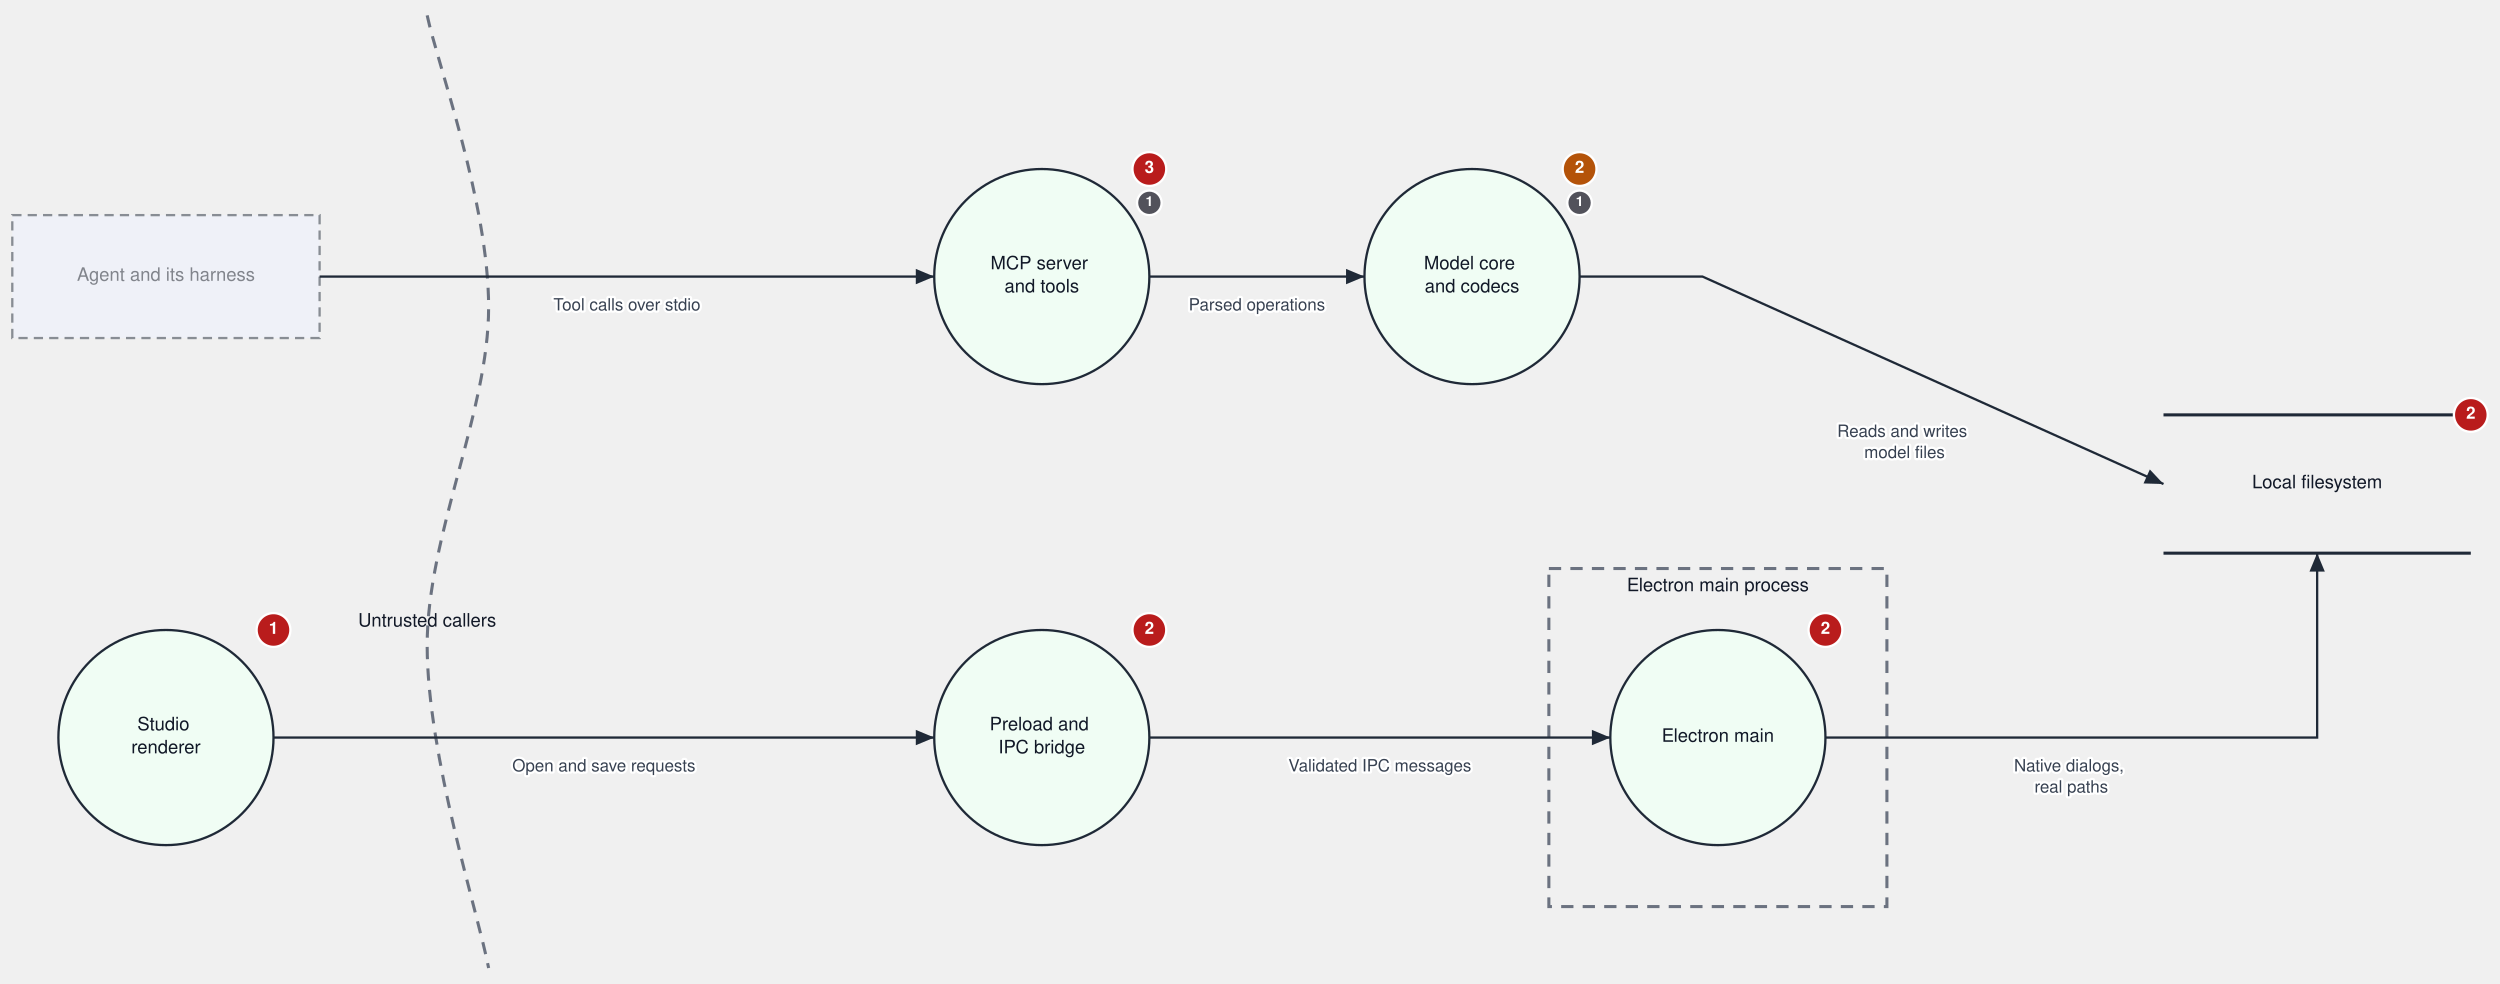
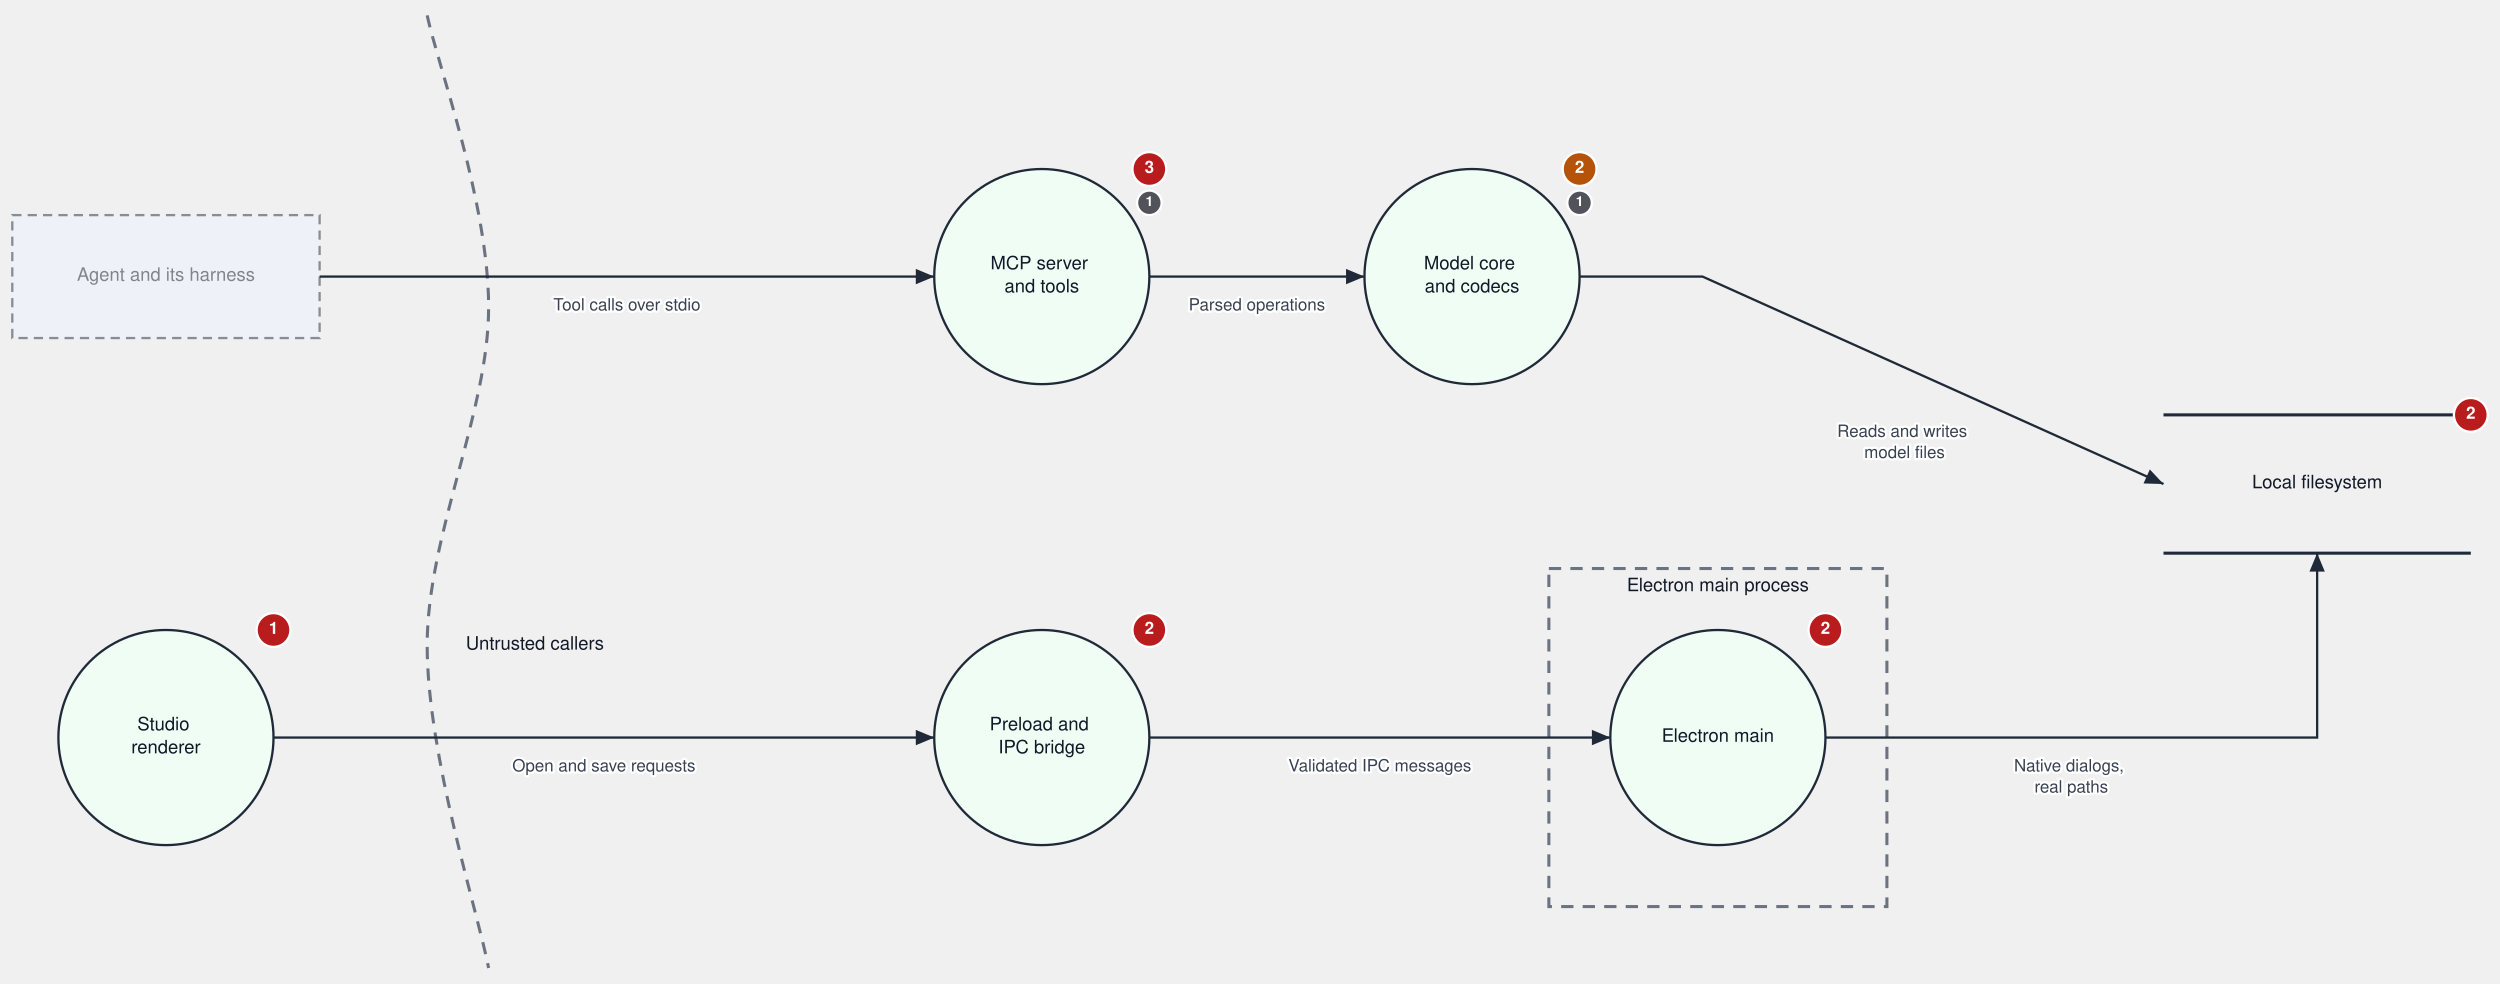
<svg xmlns="http://www.w3.org/2000/svg" viewBox="22 50 1627 640" width="1627" height="640">
  <style>.pn-element {
  font-family: 'Helvetica Neue', Helvetica, Arial, sans-serif;
}
.pn-shape {
  fill: #ffffff;
  stroke: #1f2937;
  stroke-width: 1.5;
}
.pn-actor {
  fill: #eef2ff;
}
.pn-process {
  fill: #f0fdf4;
}
.pn-store {
  fill: none;
  stroke-width: 2;
}
.pn-boundary-box,
.pn-boundary-curve {
  fill: none;
  stroke: #6b7280;
  stroke-width: 2;
  stroke-dasharray: 8 6;
}
.pn-out-of-scope {
  opacity: 0.5;
}
.pn-out-of-scope .pn-shape {
  stroke-dasharray: 6 4;
}
.pn-label {
  fill: #111827;
  font-size: 12px;
  font-weight: 500;
  text-anchor: middle;
  dominant-baseline: central;
}
.pn-note {
  fill: #374151;
  font-size: 12px;
  text-anchor: middle;
  dominant-baseline: central;
}
.pn-flow {
  fill: none;
}
.pn-flow-arrow {
  fill: #1f2937;
  stroke: none;
}
.pn-flow-label {
  fill: #374151;
  font-size: 11px;
  text-anchor: middle;
  dominant-baseline: central;
  paint-order: stroke;
  stroke: #ffffff;
  stroke-width: 3;
  stroke-linejoin: round;
}
.pn-badge {
  stroke: #ffffff;
  stroke-width: 1.5;
}
.pn-badge-count {
  fill: #ffffff;
  stroke: none;
  font-weight: 600;
  text-anchor: middle;
  dominant-baseline: central;
}
.pn-badge-primary .pn-badge-count {
  font-size: 11px;
}
.pn-badge-secondary .pn-badge-count {
  font-size: 9px;
}
.pn-tone-critical {
  fill: #7f1d1d;
}
.pn-tone-high {
  fill: #b91c1c;
}
.pn-tone-medium {
  fill: #b45309;
}
.pn-tone-low {
  fill: #1d4ed8;
}
.pn-tone-neutral {
  fill: #52525b;
}
</style>
  <g transform="translate(298, 58)">
    <g class="pn-element">
      <path class="pn-shape pn-boundary-curve" d="M 2 2 C 8.667 33.667 42 123.667 42 192 C 42 260.333 2 340.333 2 412 C 2 483.667 35.333 587 42 622" />
-       <text class="pn-label" x="2" y="397">
-         <tspan x="2" dy="0">Untrusted callers</tspan>
+       <text class="pn-label" x="72.1" y="412">
+         <tspan x="72.1" dy="0">Untrusted callers</tspan>
      </text>
    </g>
  </g>
  <g transform="translate(1030, 420)">
    <g class="pn-element">
      <rect class="pn-shape pn-boundary-box" width="220" height="220" />
      <text class="pn-label" x="110" y="12">
        <tspan x="110" dy="0">Electron main process</tspan>
      </text>
    </g>
  </g>
  <g transform="translate(30, 190)">
    <g class="pn-element pn-out-of-scope">
      <rect class="pn-shape pn-actor" width="200" height="80" />
      <text class="pn-label" x="100" y="40">
        <tspan x="100" dy="0">Agent and its harness</tspan>
      </text>
    </g>
  </g>
  <g transform="translate(60, 460)">
    <g class="pn-element">
      <circle class="pn-shape pn-process" cx="70" cy="70" r="70" />
      <text class="pn-label" x="70" y="62.5">
        <tspan x="70" dy="0">Studio</tspan>
        <tspan x="70" dy="15">renderer</tspan>
      </text>
      <g class="pn-badge" transform="translate(140, 0)">
        <g class="pn-badge-primary">
          <circle class="pn-tone-high" r="11" />
          <text class="pn-badge-count">1</text>
        </g>
      </g>
    </g>
  </g>
  <g transform="translate(630, 160)">
    <g class="pn-element">
      <circle class="pn-shape pn-process" cx="70" cy="70" r="70" />
      <text class="pn-label" x="70" y="62.5">
        <tspan x="70" dy="0">MCP server</tspan>
        <tspan x="70" dy="15">and tools</tspan>
      </text>
      <g class="pn-badge" transform="translate(140, 0)">
        <g class="pn-badge-primary">
          <circle class="pn-tone-high" r="11" />
          <text class="pn-badge-count">3</text>
        </g>
        <g class="pn-badge-secondary" transform="translate(0, 22)">
          <circle class="pn-tone-neutral" r="8" />
          <text class="pn-badge-count">1</text>
        </g>
      </g>
    </g>
  </g>
  <g transform="translate(910, 160)">
    <g class="pn-element">
      <circle class="pn-shape pn-process" cx="70" cy="70" r="70" />
      <text class="pn-label" x="70" y="62.5">
        <tspan x="70" dy="0">Model core</tspan>
        <tspan x="70" dy="15">and codecs</tspan>
      </text>
      <g class="pn-badge" transform="translate(140, 0)">
        <g class="pn-badge-primary">
          <circle class="pn-tone-medium" r="11" />
          <text class="pn-badge-count">2</text>
        </g>
        <g class="pn-badge-secondary" transform="translate(0, 22)">
          <circle class="pn-tone-neutral" r="8" />
          <text class="pn-badge-count">1</text>
        </g>
      </g>
    </g>
  </g>
  <g transform="translate(630, 460)">
    <g class="pn-element">
      <circle class="pn-shape pn-process" cx="70" cy="70" r="70" />
      <text class="pn-label" x="70" y="62.5">
        <tspan x="70" dy="0">Preload and</tspan>
        <tspan x="70" dy="15">IPC bridge</tspan>
      </text>
      <g class="pn-badge" transform="translate(140, 0)">
        <g class="pn-badge-primary">
          <circle class="pn-tone-high" r="11" />
          <text class="pn-badge-count">2</text>
        </g>
      </g>
    </g>
  </g>
  <g transform="translate(1070, 460)">
    <g class="pn-element">
      <circle class="pn-shape pn-process" cx="70" cy="70" r="70" />
      <text class="pn-label" x="70" y="70">
        <tspan x="70" dy="0">Electron main</tspan>
      </text>
      <g class="pn-badge" transform="translate(140, 0)">
        <g class="pn-badge-primary">
          <circle class="pn-tone-high" r="11" />
          <text class="pn-badge-count">2</text>
        </g>
      </g>
    </g>
  </g>
  <g transform="translate(1430, 320)">
    <g class="pn-element">
      <line class="pn-shape pn-store" x1="0" y1="0" x2="200" y2="0" />
      <line class="pn-shape pn-store" x1="0" y1="90" x2="200" y2="90" />
      <text class="pn-label" x="100" y="45">
        <tspan x="100" dy="0">Local filesystem</tspan>
      </text>
      <g class="pn-badge" transform="translate(200, 0)">
        <g class="pn-badge-primary">
          <circle class="pn-tone-high" r="11" />
          <text class="pn-badge-count">2</text>
        </g>
      </g>
    </g>
  </g>
  <g class="pn-element">
    <path class="pn-shape pn-flow" d="M 230 230 L 630 230" />
    <path class="pn-flow-arrow" d="M 630 230 L 618 235 L 618 225 Z" />
    <text class="pn-flow-label" x="430" y="249.5">
      <tspan x="430" dy="0">Tool calls over stdio</tspan>
    </text>
  </g>
  <g class="pn-element">
    <path class="pn-shape pn-flow" d="M 770 230 L 910 230" />
    <path class="pn-flow-arrow" d="M 910 230 L 898 235 L 898 225 Z" />
    <text class="pn-flow-label" x="840" y="249.5">
      <tspan x="840" dy="0">Parsed operations</tspan>
    </text>
  </g>
  <g class="pn-element">
    <path class="pn-shape pn-flow" d="M 1050 230 L 1130 230 L 1430 365" />
    <path class="pn-flow-arrow" d="M 1430 365 L 1417.005 364.635 L 1421.109 355.516 Z" />
    <text class="pn-flow-label" x="1261.473" y="331.795">
      <tspan x="1261.473" dy="0">Reads and writes</tspan>
      <tspan x="1261.473" dy="13.75">model files</tspan>
    </text>
  </g>
  <g class="pn-element">
    <path class="pn-shape pn-flow" d="M 200 530 L 630 530" />
    <path class="pn-flow-arrow" d="M 630 530 L 618 535 L 618 525 Z" />
    <text class="pn-flow-label" x="415" y="549.5">
      <tspan x="415" dy="0">Open and save requests</tspan>
    </text>
  </g>
  <g class="pn-element">
    <path class="pn-shape pn-flow" d="M 770 530 L 1070 530" />
    <path class="pn-flow-arrow" d="M 1070 530 L 1058 535 L 1058 525 Z" />
    <text class="pn-flow-label" x="920" y="549.5">
      <tspan x="920" dy="0">Validated IPC messages</tspan>
    </text>
  </g>
  <g class="pn-element">
    <path class="pn-shape pn-flow" d="M 1210 530 L 1530 530 L 1530 410" />
    <path class="pn-flow-arrow" d="M 1530 410 L 1535 422 L 1525 422 Z" />
    <text class="pn-flow-label" x="1370" y="549.5">
      <tspan x="1370" dy="0">Native dialogs,</tspan>
      <tspan x="1370" dy="13.75">real paths</tspan>
    </text>
  </g>
</svg>
